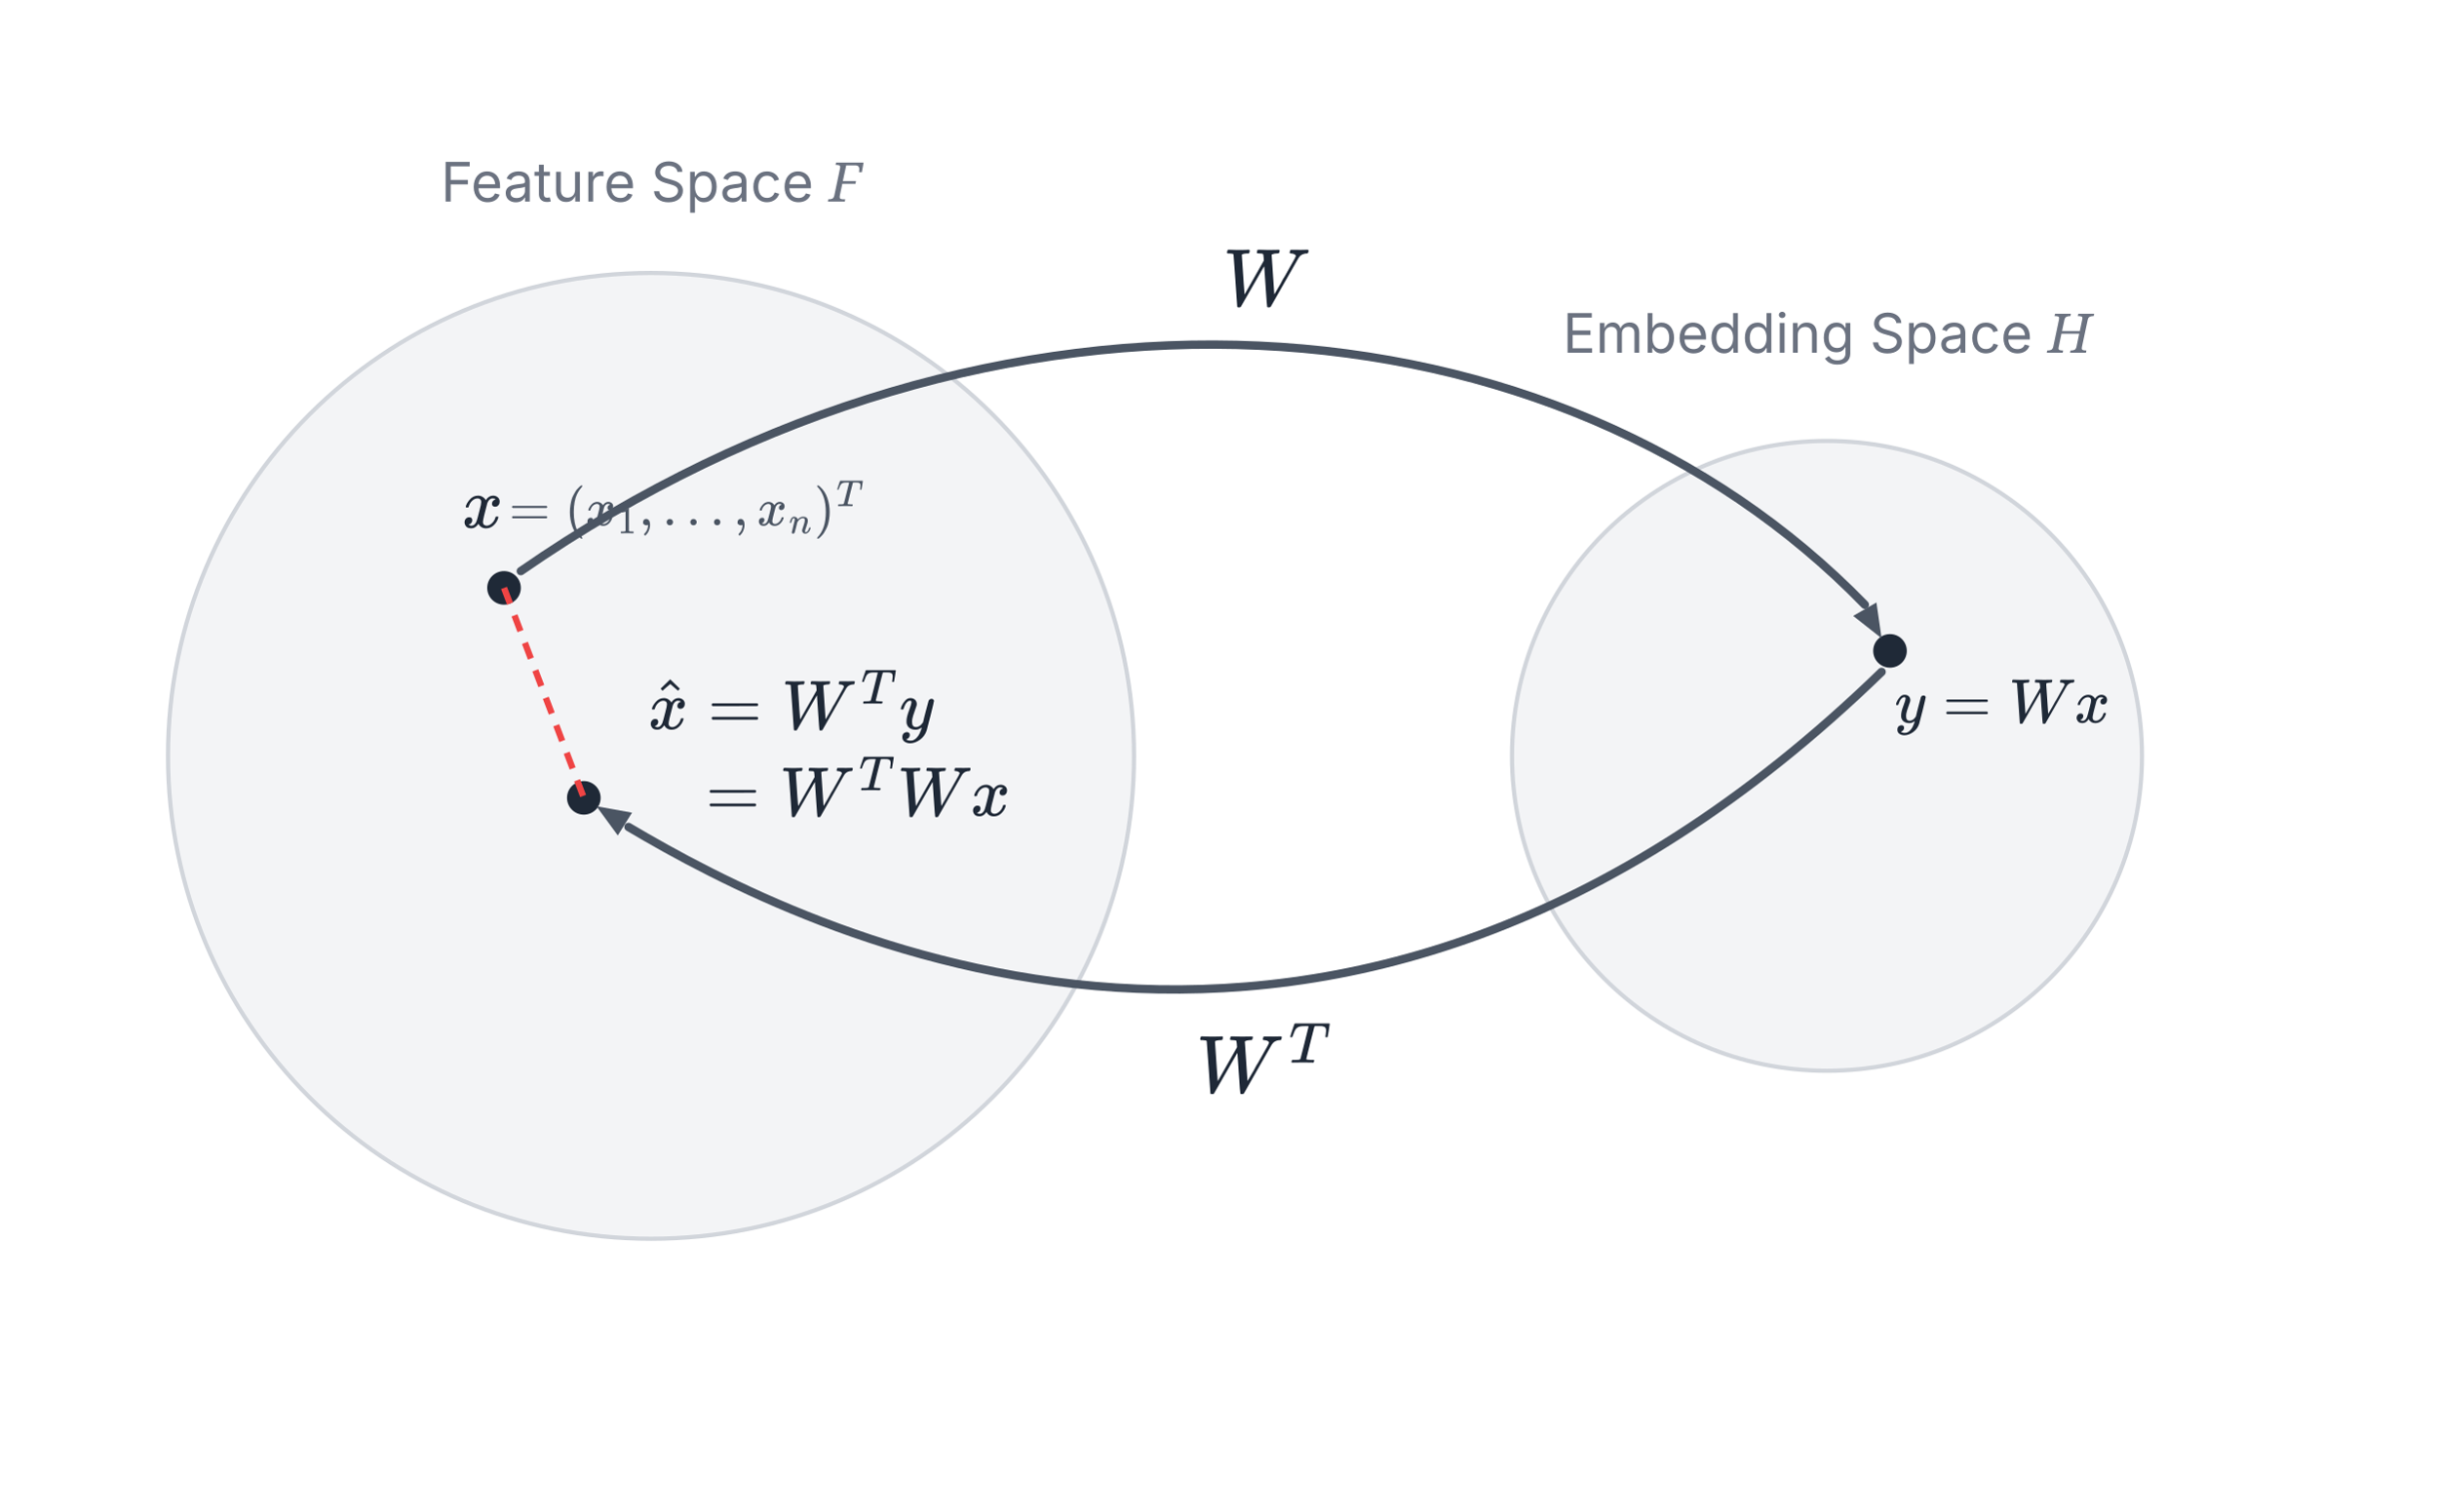
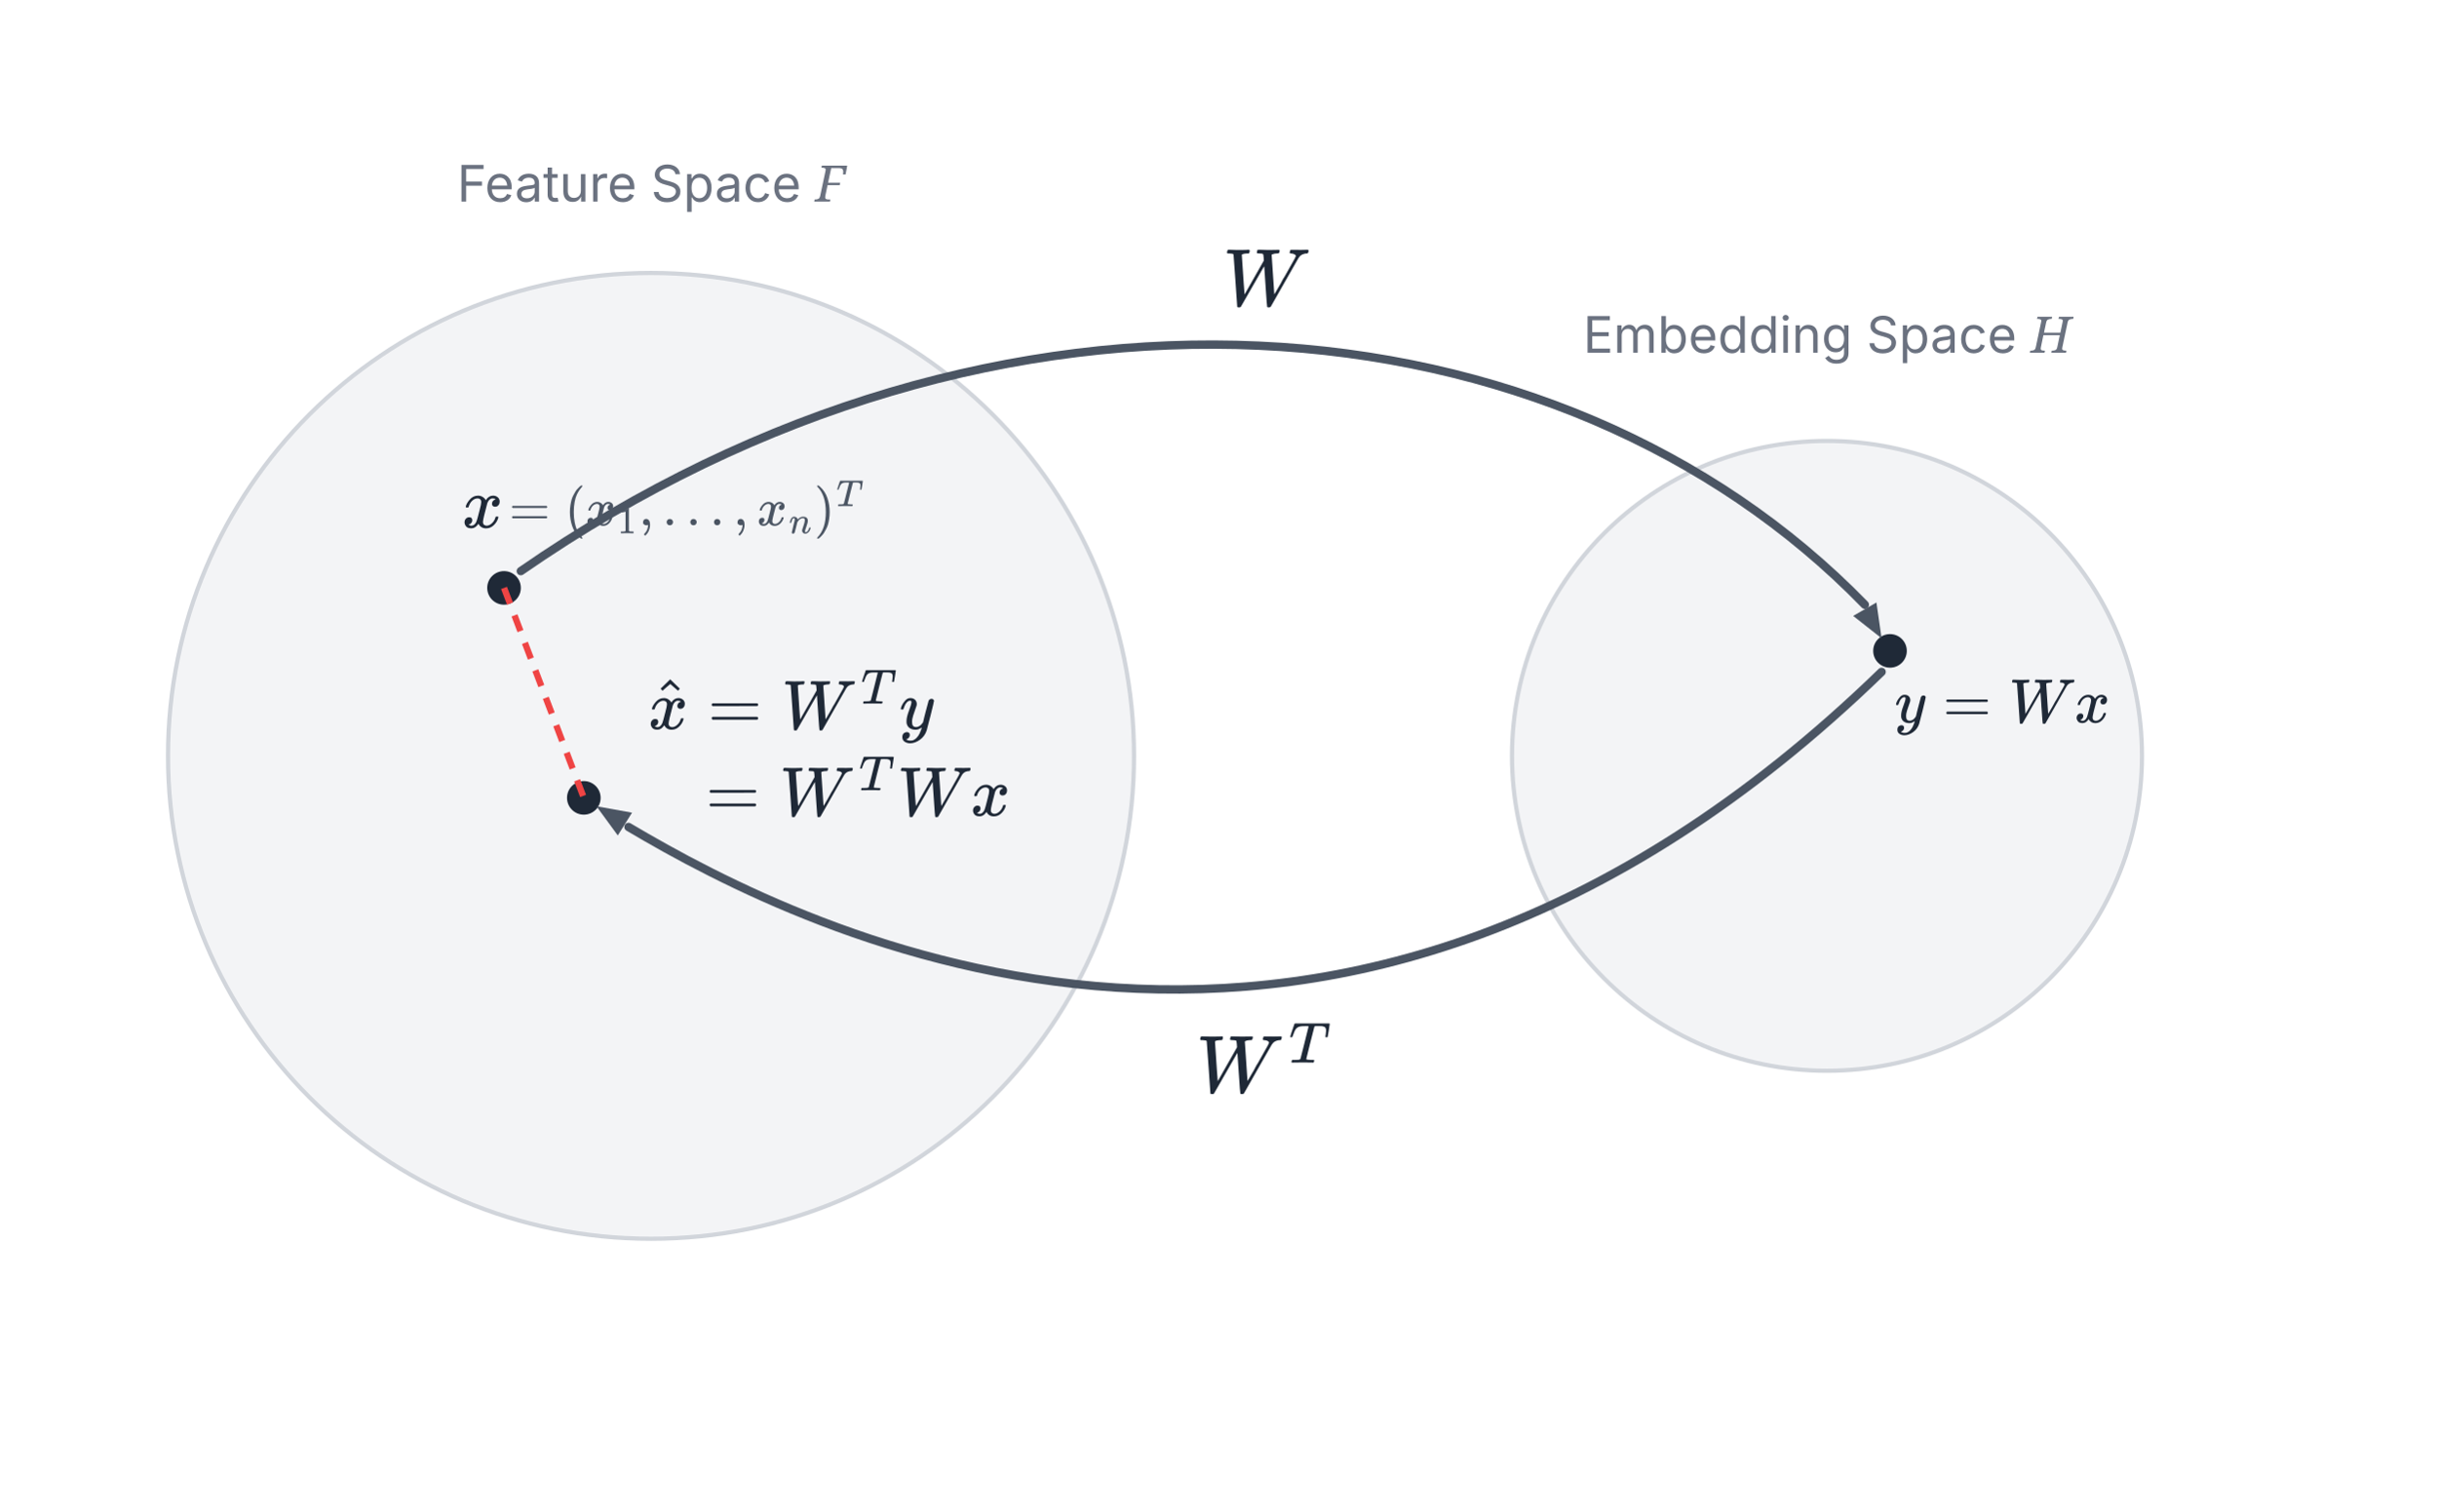
<svg xmlns="http://www.w3.org/2000/svg" viewBox="0 0 580 360" width="580" height="360" version="1.1" id="svg56">
  <defs id="defs56" />
  <g id="g-feature-space">
    <circle id="circle-f" cx="155" cy="180" r="115" fill="#f3f4f6" stroke="#d1d5db" stroke-width="1" />
-     <text x="155" y="48" text-anchor="middle" font-size="13px" fill="#6b7280" font-family="system-ui, '-apple-system', sans-serif" id="text1">Feature Space <tspan font-style="italic" font-family="Georgia, serif" id="tspan1">F</tspan>
+     <text x="155" y="48" text-anchor="middle" font-size="1rem" fill="#6b7280" font-family="system-ui, '-apple-system', sans-serif" id="text1">Feature Space <tspan font-style="italic" font-family="Georgia, serif" id="tspan1">F</tspan>
    </text>
    <circle id="dot-x" cx="120" cy="140" r="4" fill="#1f2937" />
    <g transform="matrix(0.01719533,0,0,-0.01719533,109.995,125.6325)" color="#1f2937" fill="currentColor" stroke-width="0" id="g3">
      <g data-mml-node="math" id="g2">
        <g data-mml-node="mi" id="g1">
          <path data-c="1D465" d="m 52,289 q 7,42 54,97 47,55 116,56 35,0 64,-18 29,-18 43,-45 42,63 101,63 37,0 64,-22 27,-22 28,-59 0,-29 -14,-47 -14,-18 -27,-22 -13,-4 -23,-4 -19,0 -31,11 -12,11 -12,29 0,46 50,63 -11,13 -40,13 -13,0 -19,-2 -38,-16 -56,-66 -60,-221 -60,-258 0,-28 16,-40 16,-12 35,-12 37,0 73,33 36,33 49,81 3,10 6,11 3,1 16,2 h 4 q 15,0 15,-8 0,-1 -2,-11 Q 486,77 440,33 394,-11 333,-11 263,-11 227,52 186,-10 133,-10 h -6 q -49,0 -70,26 -21,26 -22,55 0,32 19,52 19,20 45,20 43,0 43,-42 Q 142,81 130,66 118,51 107,46 96,41 94,41 l -3,-1 q 0,-1 6,-4 6,-3 16,-7 10,-4 19,-3 36,0 62,45 9,16 23,68 14,52 28,108 14,56 16,66 5,27 5,39 0,28 -15,40 -15,12 -34,12 -40,0 -75,-32 -35,-32 -49,-82 -2,-9 -5,-10 -3,-1 -16,-2 H 58 q -6,6 -6,11 z" id="path1" />
        </g>
      </g>
    </g>
  </g>
  <g id="g-coord-exp" transform="translate(-3.855693,-2.029312)">
    <g transform="matrix(0.01260991,0,0,-0.01260991,36.17909,150.386)" color="#4b5563" fill="currentColor" stroke-width="0" id="g20">
      <g data-mml-node="math" id="g19">
        <g data-mml-node="mo" id="g4" transform="translate(7047.248,1844.829)">
          <path data-c="3D" d="m 56,347 q 0,13 14,20 h 637 q 15,-8 15,-20 0,-11 -14,-19 L 390,327 H 72 q -16,5 -16,20 z m 0,-194 q 0,15 16,20 h 636 q 14,-10 14,-20 0,-13 -15,-20 H 70 q -14,7 -14,20 z" id="path3" />
        </g>
        <g data-mml-node="mo" transform="translate(8103.048,1844.829)" id="g5">
          <path data-c="28" d="m 94,250 q 0,69 10,131 10,62 23,107 13,45 37,88 24,43 38,67 14,24 42,52 28,28 33,34 5,6 25,21 h 13 4 q 14,0 14,-9 0,-3 -17,-21 -17,-18 -41,-53 -24,-35 -49,-86 -25,-51 -42,-138 -17,-87 -17,-193 0,-106 17,-192 17,-86 41,-139 24,-53 49,-86 25,-33 42,-53 17,-20 17,-21 0,-9 -15,-9 h -3 -13 l -28,24 Q 180,-141 137,-14 94,113 94,250 Z" id="path4" />
        </g>
        <g data-mml-node="msub" transform="translate(8492.048,1844.829)" id="g8">
          <g data-mml-node="mi" id="g6">
            <path data-c="1D465" d="m 52,289 q 7,42 54,97 47,55 116,56 35,0 64,-18 29,-18 43,-45 42,63 101,63 37,0 64,-22 27,-22 28,-59 0,-29 -14,-47 -14,-18 -27,-22 -13,-4 -23,-4 -19,0 -31,11 -12,11 -12,29 0,46 50,63 -11,13 -40,13 -13,0 -19,-2 -38,-16 -56,-66 -60,-221 -60,-258 0,-28 16,-40 16,-12 35,-12 37,0 73,33 36,33 49,81 3,10 6,11 3,1 16,2 h 4 q 15,0 15,-8 0,-1 -2,-11 Q 486,77 440,33 394,-11 333,-11 263,-11 227,52 186,-10 133,-10 h -6 q -49,0 -70,26 -21,26 -22,55 0,32 19,52 19,20 45,20 43,0 43,-42 Q 142,81 130,66 118,51 107,46 96,41 94,41 l -3,-1 q 0,-1 6,-4 6,-3 16,-7 10,-4 19,-3 36,0 62,45 9,16 23,68 14,52 28,108 14,56 16,66 5,27 5,39 0,28 -15,40 -15,12 -34,12 -40,0 -75,-32 -35,-32 -49,-82 -2,-9 -5,-10 -3,-1 -16,-2 H 58 q -6,6 -6,11 z" id="path5" />
          </g>
          <g data-mml-node="mn" transform="matrix(0.707,0,0,0.707,605,-150)" id="g7">
            <path data-c="31" d="m 213,578 -13,-5 q -14,-5 -40,-10 -26,-5 -58,-7 H 83 v 46 h 19 q 47,2 87,15 40,13 56,24 16,11 28,22 2,3 12,3 9,0 17,-6 V 361 l 1,-300 q 7,-7 12,-9 5,-2 24,-4 19,-2 62,-2 h 26 V 0 H 416 Q 395,3 257,3 121,3 100,0 H 88 v 46 h 26 q 22,0 38,0 16,0 25,1 9,1 16,3 7,2 8,2 1,0 6,5 5,5 6,4 z" id="path6" />
          </g>
        </g>
        <g data-mml-node="mo" transform="translate(9500.548,1844.829)" id="g9">
          <path data-c="2C" d="m 78,35 q 0,0 0,25 0,25 16,43 16,18 43,18 28,0 50,-25 22,-25 23,-88 0,-35 -9,-68 -9,-33 -21,-57 -12,-24 -26,-41 -14,-17 -24,-27 -10,-10 -13,-9 -4,0 -13,9 -9,9 -9,13 0,4 11,16 11,12 25,30 14,18 26,50 12,32 16,73 V 9 L 172,8 Q 170,7 167,6 164,5 161,3 158,1 152,1 146,1 140,0 113,0 96,17 Z" id="path8" />
        </g>
        <g data-mml-node="mo" transform="translate(9945.248,1844.829)" id="g10">
          <path data-c="2026" d="m 78,60 q 0,24 17,42 17,18 43,18 24,0 42,-16 Q 198,88 199,61 199,36 182,18 165,0 139,0 113,0 96,17 79,34 78,60 Z m 447,0 q 0,24 17,42 17,18 43,18 24,0 42,-16 Q 645,88 646,61 646,36 629,18 612,0 586,0 560,0 543,17 526,34 525,60 Z m 447,0 q 0,24 17,42 17,18 43,18 24,0 42,-16 18,-16 19,-43 0,-25 -17,-43 -17,-18 -43,-18 -26,0 -43,17 -17,17 -18,43 z" id="path9" />
        </g>
        <g data-mml-node="mo" transform="translate(11283.948,1844.829)" id="g11">
          <path data-c="2C" d="m 78,35 q 0,0 0,25 0,25 16,43 16,18 43,18 28,0 50,-25 22,-25 23,-88 0,-35 -9,-68 -9,-33 -21,-57 -12,-24 -26,-41 -14,-17 -24,-27 -10,-10 -13,-9 -4,0 -13,9 -9,9 -9,13 0,4 11,16 11,12 25,30 14,18 26,50 12,32 16,73 V 9 L 172,8 Q 170,7 167,6 164,5 161,3 158,1 152,1 146,1 140,0 113,0 96,17 Z" id="path10" />
        </g>
        <g data-mml-node="msub" transform="translate(11728.548,1844.829)" id="g14">
          <g data-mml-node="mi" id="g12">
            <path data-c="1D465" d="m 52,289 q 7,42 54,97 47,55 116,56 35,0 64,-18 29,-18 43,-45 42,63 101,63 37,0 64,-22 27,-22 28,-59 0,-29 -14,-47 -14,-18 -27,-22 -13,-4 -23,-4 -19,0 -31,11 -12,11 -12,29 0,46 50,63 -11,13 -40,13 -13,0 -19,-2 -38,-16 -56,-66 -60,-221 -60,-258 0,-28 16,-40 16,-12 35,-12 37,0 73,33 36,33 49,81 3,10 6,11 3,1 16,2 h 4 q 15,0 15,-8 0,-1 -2,-11 Q 486,77 440,33 394,-11 333,-11 263,-11 227,52 186,-10 133,-10 h -6 q -49,0 -70,26 -21,26 -22,55 0,32 19,52 19,20 45,20 43,0 43,-42 Q 142,81 130,66 118,51 107,46 96,41 94,41 l -3,-1 q 0,-1 6,-4 6,-3 16,-7 10,-4 19,-3 36,0 62,45 9,16 23,68 14,52 28,108 14,56 16,66 5,27 5,39 0,28 -15,40 -15,12 -34,12 -40,0 -75,-32 -35,-32 -49,-82 -2,-9 -5,-10 -3,-1 -16,-2 H 58 q -6,6 -6,11 z" id="path11" />
          </g>
          <g data-mml-node="mi" transform="matrix(0.707,0,0,0.707,605,-150)" id="g13">
            <path data-c="1D45B" d="m 21,287 q 1,6 3,16 2,10 12,38 10,28 20,47 10,19 33,37 23,18 46,17 36,0 60,-18 24,-18 30,-34 6,-16 6,-21 0,-2 1,-2 l 11,11 q 61,64 139,64 54,0 87,-27 33,-27 34,-79 1,-52 -38,-157 -39,-105 -38,-127 0,-26 17,-26 6,0 9,1 29,5 52,38 23,33 35,80 2,8 20,8 20,0 20,-8 0,-1 -4,-15 -8,-29 -22,-57 -14,-28 -46,-56 -32,-28 -69,-27 -47,0 -68,27 -21,27 -21,56 0,19 36,120 36,101 37,152 0,59 -44,59 h -5 Q 288,404 229,303 L 222,291 189,157 Q 156,26 151,16 138,-11 108,-11 95,-11 87,-5 79,1 76,7 q -3,6 -2,10 0,13 38,163 38,150 40,163 1,5 1,23 0,39 -24,39 -38,0 -63,-100 -6,-20 -6,-21 -2,-6 -19,-6 H 27 q -6,6 -6,9 z" id="path12" />
          </g>
        </g>
        <g data-mml-node="msup" transform="translate(12807.848,1844.829)" id="g18">
          <g data-mml-node="mo" id="g15">
            <path data-c="29" d="m 60,749 4,1 q 5,0 10,0 h 12 l 28,-24 q 94,-85 137,-212 43,-127 43,-264 0,-68 -10,-131 -10,-63 -23,-107 -13,-44 -37,-88 -24,-44 -38,-67 -14,-23 -41,-51 -27,-28 -32,-33 -5,-5 -23,-19 -3,-3 -4,-4 H 74 q -8,0 -11,0 -3,0 -5,3 -2,3 -3,9 1,1 11,13 155,161 155,475 0,314 -155,475 -10,12 -11,13 0,8 5,11 z" id="path14" />
          </g>
          <g data-mml-node="TeXAtom" transform="matrix(0.707,0,0,0.707,422,363)" data-mjx-texclass="ORD" id="g17">
            <g data-mml-node="mi" id="g16">
              <path data-c="1D447" d="m 40,437 q -19,0 -19,8 0,5 16,56 16,51 34,101 l 17,49 q 5,18 13,26 h 468 90 q 32,0 38,-1 6,-1 7,-9 0,-6 -17,-114 -17,-108 -19,-109 0,-7 -19,-7 -9,0 -12,0 -3,0 -6,5 l -2,3 q 0,6 6,45 6,39 6,61 0,35 -13,53 -13,18 -55,25 -5,1 -58,2 -46,0 -58,-1 -12,-1 -18,-8 -1,-1 -71,-279 -70,-278 -70,-283 0,-12 88,-14 32,0 41,-1 9,-1 9,-9 0,-5 -3,-14 -4,-18 -9,-21 l -2,-1 q -3,0 -7,0 -5,0 -52,1 Q 316,2 228,2 99,2 64,0 H 49 q -6,6 -6,9 0,3 2,18 4,13 10,19 h 28 11 q 80,0 95,9 1,1 2,1 5,3 10,20 5,17 40,157 17,68 28,111 70,275 70,281 0,5 -29,5 h -31 q -67,0 -88,-6 Q 146,614 121,583 96,552 67,467 60,445 57,441 54,437 43,437 Z" id="path15" />
            </g>
          </g>
        </g>
      </g>
    </g>
  </g>
  <g id="g-both-spaces">
    <circle id="circle-h" cx="435" cy="180" r="75" fill="#f3f4f6" stroke="#d1d5db" stroke-width="1" />
-     <text x="435" y="84" text-anchor="middle" font-size="13px" fill="#6b7280" font-family="system-ui, '-apple-system', sans-serif" id="text20">Embedding Space <tspan font-style="italic" font-family="Georgia, serif" id="tspan20">H</tspan>
+     <text x="435" y="84" text-anchor="middle" font-size="1rem" fill="#6b7280" font-family="system-ui, '-apple-system', sans-serif" id="text20">Embedding Space <tspan font-style="italic" font-family="Georgia, serif" id="tspan20">H</tspan>
    </text>
  </g>
  <g id="g-encoding">
    <circle id="dot-y" cx="450" cy="155" r="4" fill="#1f2937" />
    <g transform="matrix(0.01490262,0,0,-0.01490262,451.115,172.0392)" color="#1f2937" fill="currentColor" stroke-width="0" id="g26">
      <g data-mml-node="math" id="g25">
        <g data-mml-node="mi" id="g21">
          <path data-c="1D466" d="m 21,287 q 0,14 15,48 15,34 48,71 33,37 74,36 41,0 66,-23 25,-23 26,-64 -2,-19 -3,-21 0,-3 -16,-46 -16,-43 -33,-97 -17,-54 -16,-86 0,-43 14,-60 14,-17 42,-18 23,0 43,11 20,11 31,23 11,12 27,33 0,1 5,20 5,19 14,59 9,40 19,74 38,150 42,157 13,27 43,27 13,0 21,-7 8,-7 11,-12 3,-5 2,-9 0,-13 -49,-210 -49,-197 -56,-216 -28,-83 -97,-132 -69,-49 -138,-50 -45,0 -79,22 -34,22 -34,66 0,22 7,37 7,15 19,22 12,7 20,10 8,3 17,3 44,0 44,-42 0,-20 -12,-35 -12,-15 -23,-20 -11,-5 -13,-5 l -3,-1 q 2,-5 19,-12 17,-7 34,-7 h 8 q 17,0 26,2 33,9 61,38 28,29 43,62 15,33 23,56 8,23 8,30 l -6,-4 q -6,-4 -19,-11 -13,-7 -26,-12 -20,-5 -39,-5 -46,0 -81,22 -35,22 -46,71 -1,7 -1,31 0,57 35,149 35,92 35,117 0,1 0,2 0,9 0,12 0,3 -4,7 -4,4 -11,4 h -4 Q 131,404 112,385 93,366 82,344 71,322 65,302 59,282 57,280 55,278 41,278 H 27 q -6,6 -6,9 z" id="path20" />
        </g>
        <g data-mml-node="mo" transform="translate(767.8)" id="g22">
          <path data-c="3D" d="m 56,347 q 0,13 14,20 h 637 q 15,-8 15,-20 0,-11 -14,-19 L 390,327 H 72 q -16,5 -16,20 z m 0,-194 q 0,15 16,20 h 636 q 14,-10 14,-20 0,-13 -15,-20 H 70 q -14,7 -14,20 z" id="path21" />
        </g>
        <g data-mml-node="mi" transform="translate(1823.6)" id="g23">
          <path data-c="1D44A" d="m 436,683 q 14,0 50,-1 36,-1 67,-2 51,0 85,1 34,1 39,1 18,0 18,-8 0,-4 -3,-15 -5,-18 -9,-20 -4,-2 -22,-2 -25,-1 -40,-5 -15,-4 -21,-8 -6,-4 -3,-9 0,-12 16,-238 16,-226 16,-239 l 2,3 q 2,3 6,10 4,7 12,19 8,12 17,30 9,18 24,41 15,23 30,54 15,31 39,67 104,184 118,210 14,26 15,32 0,15 -19,24 -19,9 -42,9 -14,0 -14,10 0,3 2,13 4,16 6,19 2,3 14,3 3,0 17,0 14,0 39,0 25,0 54,-1 66,0 85,2 14,0 14,-11 0,-6 -3,-17 -3,-11 -7,-15 -4,-4 -10,-3 -22,0 -40,-6 -18,-6 -30,-14 -12,-8 -19,-17 -7,-9 -12,-16 L 923,578 754,282 Q 586,-14 585,-15 q -6,-7 -24,-7 -15,0 -19,5 -3,3 -19,246 -16,243 -17,251 L 494,462 Q 472,425 366,239 222,-13 220,-15 q -2,-2 -5,-4 -5,-3 -18,-3 -19,0 -21,7 0,3 -22,319 -22,316 -23,318 -2,9 -10,11 -8,2 -39,4 H 58 q -7,7 -7,11 1,23 13,35 h 12 q 42,-3 100,-3 125,0 137,3 h 10 q 6,-6 6,-9 0,-3 -2,-18 -5,-15 -9,-19 h -21 q -61,-3 -65,-17 30,-460 34,-484 l 235,414 -2,37 q -3,42 -10,45 -6,4 -42,5 -19,0 -25,2 -6,2 -6,9 0,2 2,12 1,4 2,9 1,5 1,7 0,2 3,4 3,2 4,2 1,0 8,1 z" id="path22" />
        </g>
        <g data-mml-node="mi" transform="translate(2871.6)" id="g24">
          <path data-c="1D465" d="m 52,289 q 7,42 54,97 47,55 116,56 35,0 64,-18 29,-18 43,-45 42,63 101,63 37,0 64,-22 27,-22 28,-59 0,-29 -14,-47 -14,-18 -27,-22 -13,-4 -23,-4 -19,0 -31,11 -12,11 -12,29 0,46 50,63 -11,13 -40,13 -13,0 -19,-2 -38,-16 -56,-66 -60,-221 -60,-258 0,-28 16,-40 16,-12 35,-12 37,0 73,33 36,33 49,81 3,10 6,11 3,1 16,2 h 4 q 15,0 15,-8 0,-1 -2,-11 Q 486,77 440,33 394,-11 333,-11 263,-11 227,52 186,-10 133,-10 h -6 q -49,0 -70,26 -21,26 -22,55 0,32 19,52 19,20 45,20 43,0 43,-42 Q 142,81 130,66 118,51 107,46 96,41 94,41 l -3,-1 q 0,-1 6,-4 6,-3 16,-7 10,-4 19,-3 36,0 62,45 9,16 23,68 14,52 28,108 14,56 16,66 5,27 5,39 0,28 -15,40 -15,12 -34,12 -40,0 -75,-32 -35,-32 -49,-82 -2,-9 -5,-10 -3,-1 -16,-2 H 58 q -6,6 -6,11 z" id="path23" />
        </g>
      </g>
    </g>
    <path id="arrow-w" d="M124,136 C238.211,56.772 371.582,69.394 444,144" fill="none" stroke="#4b5563" stroke-width="2" stroke-linecap="round" />
    <polygon id="arrowhead-w" points="0,0 -8,-3.2 -8,3.2" fill="#4b5563" transform="translate(448,152) rotate(60)" />
    <g transform="matrix(0.01948804,0,0,-0.01948804,291.1449,75.00485)" color="#1f2937" fill="currentColor" stroke-width="0" id="g29">
      <g data-mml-node="math" id="g28" transform="translate(0,114.5443)">
        <g data-mml-node="mi" id="g27">
          <path data-c="1D44A" d="m 436,683 q 14,0 50,-1 36,-1 67,-2 51,0 85,1 34,1 39,1 18,0 18,-8 0,-4 -3,-15 -5,-18 -9,-20 -4,-2 -22,-2 -25,-1 -40,-5 -15,-4 -21,-8 -6,-4 -3,-9 0,-12 16,-238 16,-226 16,-239 l 2,3 q 2,3 6,10 4,7 12,19 8,12 17,30 9,18 24,41 15,23 30,54 15,31 39,67 104,184 118,210 14,26 15,32 0,15 -19,24 -19,9 -42,9 -14,0 -14,10 0,3 2,13 4,16 6,19 2,3 14,3 3,0 17,0 14,0 39,0 25,0 54,-1 66,0 85,2 14,0 14,-11 0,-6 -3,-17 -3,-11 -7,-15 -4,-4 -10,-3 -22,0 -40,-6 -18,-6 -30,-14 -12,-8 -19,-17 -7,-9 -12,-16 L 923,578 754,282 Q 586,-14 585,-15 q -6,-7 -24,-7 -15,0 -19,5 -3,3 -19,246 -16,243 -17,251 L 494,462 Q 472,425 366,239 222,-13 220,-15 q -2,-2 -5,-4 -5,-3 -18,-3 -19,0 -21,7 0,3 -22,319 -22,316 -23,318 -2,9 -10,11 -8,2 -39,4 H 58 q -7,7 -7,11 1,23 13,35 h 12 q 42,-3 100,-3 125,0 137,3 h 10 q 6,-6 6,-9 0,-3 -2,-18 -5,-15 -9,-19 h -21 q -61,-3 -65,-17 30,-460 34,-484 l 235,414 -2,37 q -3,42 -10,45 -6,4 -42,5 -19,0 -25,2 -6,2 -6,9 0,2 2,12 1,4 2,9 1,5 1,7 0,2 3,4 3,2 4,2 1,0 8,1 z" id="path26" />
        </g>
      </g>
    </g>
  </g>
  <g id="g-decoding">
    <circle id="dot-xhat" cx="139" cy="190" r="4" fill="#1f2937" />
    <path id="arrow-wt" d="M448,160 C317.795,286.319 191.695,221.883 149.641,196.934" fill="none" stroke="#4b5563" stroke-width="2" stroke-linecap="round" />
    <polygon id="arrowhead-wt" points="0,0 -8,-3.2 -8,3.2" fill="#4b5563" transform="translate(142,192) rotate(212)" />
    <g transform="matrix(0.01948804,0,0,-0.01948804,284.7597,260.1189)" color="#1f2937" fill="currentColor" stroke-width="0" id="g35">
      <g data-mml-node="math" id="g34">
        <g data-mml-node="msup" id="g33">
          <g data-mml-node="mi" id="g30">
            <path data-c="1D44A" d="m 436,683 q 14,0 50,-1 36,-1 67,-2 51,0 85,1 34,1 39,1 18,0 18,-8 0,-4 -3,-15 -5,-18 -9,-20 -4,-2 -22,-2 -25,-1 -40,-5 -15,-4 -21,-8 -6,-4 -3,-9 0,-12 16,-238 16,-226 16,-239 l 2,3 q 2,3 6,10 4,7 12,19 8,12 17,30 9,18 24,41 15,23 30,54 15,31 39,67 104,184 118,210 14,26 15,32 0,15 -19,24 -19,9 -42,9 -14,0 -14,10 0,3 2,13 4,16 6,19 2,3 14,3 3,0 17,0 14,0 39,0 25,0 54,-1 66,0 85,2 14,0 14,-11 0,-6 -3,-17 -3,-11 -7,-15 -4,-4 -10,-3 -22,0 -40,-6 -18,-6 -30,-14 -12,-8 -19,-17 -7,-9 -12,-16 L 923,578 754,282 Q 586,-14 585,-15 q -6,-7 -24,-7 -15,0 -19,5 -3,3 -19,246 -16,243 -17,251 L 494,462 Q 472,425 366,239 222,-13 220,-15 q -2,-2 -5,-4 -5,-3 -18,-3 -19,0 -21,7 0,3 -22,319 -22,316 -23,318 -2,9 -10,11 -8,2 -39,4 H 58 q -7,7 -7,11 1,23 13,35 h 12 q 42,-3 100,-3 125,0 137,3 h 10 q 6,-6 6,-9 0,-3 -2,-18 -5,-15 -9,-19 h -21 q -61,-3 -65,-17 30,-460 34,-484 l 235,414 -2,37 q -3,42 -10,45 -6,4 -42,5 -19,0 -25,2 -6,2 -6,9 0,2 2,12 1,4 2,9 1,5 1,7 0,2 3,4 3,2 4,2 1,0 8,1 z" id="path29" />
          </g>
          <g data-mml-node="TeXAtom" transform="matrix(0.707,0,0,0.707,1136.2,363)" data-mjx-texclass="ORD" id="g32">
            <g data-mml-node="mi" id="g31">
              <path data-c="1D447" d="m 40,437 q -19,0 -19,8 0,5 16,56 16,51 34,101 l 17,49 q 5,18 13,26 h 468 90 q 32,0 38,-1 6,-1 7,-9 0,-6 -17,-114 -17,-108 -19,-109 0,-7 -19,-7 -9,0 -12,0 -3,0 -6,5 l -2,3 q 0,6 6,45 6,39 6,61 0,35 -13,53 -13,18 -55,25 -5,1 -58,2 -46,0 -58,-1 -12,-1 -18,-8 -1,-1 -71,-279 -70,-278 -70,-283 0,-12 88,-14 32,0 41,-1 9,-1 9,-9 0,-5 -3,-14 -4,-18 -9,-21 l -2,-1 q -3,0 -7,0 -5,0 -52,1 Q 316,2 228,2 99,2 64,0 H 49 q -6,6 -6,9 0,3 2,18 4,13 10,19 h 28 11 q 80,0 95,9 1,1 2,1 5,3 10,20 5,17 40,157 17,68 28,111 70,275 70,281 0,5 -29,5 h -31 q -67,0 -88,-6 Q 146,614 121,583 96,552 67,467 60,445 57,441 54,437 43,437 Z" id="path30" />
            </g>
          </g>
        </g>
      </g>
    </g>
    <g transform="matrix(0.0166486,0,0,-0.0166486,154.357,173.5932)" color="#1f2937" fill="currentColor" stroke-width="0" id="g47">
      <g data-mml-node="math" id="g46">
        <g data-mml-node="TeXAtom" data-mjx-texclass="ORD" id="g39">
          <g data-mml-node="mover" id="g38">
            <g data-mml-node="mi" id="g36">
              <path data-c="1D465" d="m 52,289 q 7,42 54,97 47,55 116,56 35,0 64,-18 29,-18 43,-45 42,63 101,63 37,0 64,-22 27,-22 28,-59 0,-29 -14,-47 -14,-18 -27,-22 -13,-4 -23,-4 -19,0 -31,11 -12,11 -12,29 0,46 50,63 -11,13 -40,13 -13,0 -19,-2 -38,-16 -56,-66 -60,-221 -60,-258 0,-28 16,-40 16,-12 35,-12 37,0 73,33 36,33 49,81 3,10 6,11 3,1 16,2 h 4 q 15,0 15,-8 0,-1 -2,-11 Q 486,77 440,33 394,-11 333,-11 263,-11 227,52 186,-10 133,-10 h -6 q -49,0 -70,26 -21,26 -22,55 0,32 19,52 19,20 45,20 43,0 43,-42 Q 142,81 130,66 118,51 107,46 96,41 94,41 l -3,-1 q 0,-1 6,-4 6,-3 16,-7 10,-4 19,-3 36,0 62,45 9,16 23,68 14,52 28,108 14,56 16,66 5,27 5,39 0,28 -15,40 -15,12 -34,12 -40,0 -75,-32 -35,-32 -49,-82 -2,-9 -5,-10 -3,-1 -16,-2 H 58 q -6,6 -6,11 z" id="path35" />
            </g>
            <g data-mml-node="mo" transform="translate(63.8,16)" id="g37">
              <path data-c="5E" d="m 112,560 137,134 8,-8 Q 387,562 387,560 l -26,-29 q -2,1 -58,50 l -53,46 -55,-47 q -13,-11 -26,-23 -13,-12 -21,-19 l -8,-6 q -2,-2 -15,14 z" id="path36" />
            </g>
          </g>
        </g>
        <g data-mml-node="mo" transform="translate(849.8)" id="g40">
          <path data-c="3D" d="m 56,347 q 0,13 14,20 h 637 q 15,-8 15,-20 0,-11 -14,-19 L 390,327 H 72 q -16,5 -16,20 z m 0,-194 q 0,15 16,20 h 636 q 14,-10 14,-20 0,-13 -15,-20 H 70 q -14,7 -14,20 z" id="path39" />
        </g>
        <g data-mml-node="msup" transform="translate(1905.6)" id="g44">
          <g data-mml-node="mi" id="g41">
            <path data-c="1D44A" d="m 436,683 q 14,0 50,-1 36,-1 67,-2 51,0 85,1 34,1 39,1 18,0 18,-8 0,-4 -3,-15 -5,-18 -9,-20 -4,-2 -22,-2 -25,-1 -40,-5 -15,-4 -21,-8 -6,-4 -3,-9 0,-12 16,-238 16,-226 16,-239 l 2,3 q 2,3 6,10 4,7 12,19 8,12 17,30 9,18 24,41 15,23 30,54 15,31 39,67 104,184 118,210 14,26 15,32 0,15 -19,24 -19,9 -42,9 -14,0 -14,10 0,3 2,13 4,16 6,19 2,3 14,3 3,0 17,0 14,0 39,0 25,0 54,-1 66,0 85,2 14,0 14,-11 0,-6 -3,-17 -3,-11 -7,-15 -4,-4 -10,-3 -22,0 -40,-6 -18,-6 -30,-14 -12,-8 -19,-17 -7,-9 -12,-16 L 923,578 754,282 Q 586,-14 585,-15 q -6,-7 -24,-7 -15,0 -19,5 -3,3 -19,246 -16,243 -17,251 L 494,462 Q 472,425 366,239 222,-13 220,-15 q -2,-2 -5,-4 -5,-3 -18,-3 -19,0 -21,7 0,3 -22,319 -22,316 -23,318 -2,9 -10,11 -8,2 -39,4 H 58 q -7,7 -7,11 1,23 13,35 h 12 q 42,-3 100,-3 125,0 137,3 h 10 q 6,-6 6,-9 0,-3 -2,-18 -5,-15 -9,-19 h -21 q -61,-3 -65,-17 30,-460 34,-484 l 235,414 -2,37 q -3,42 -10,45 -6,4 -42,5 -19,0 -25,2 -6,2 -6,9 0,2 2,12 1,4 2,9 1,5 1,7 0,2 3,4 3,2 4,2 1,0 8,1 z" id="path40" />
          </g>
          <g data-mml-node="TeXAtom" transform="matrix(0.707,0,0,0.707,1136.2,363)" data-mjx-texclass="ORD" id="g43">
            <g data-mml-node="mi" id="g42">
              <path data-c="1D447" d="m 40,437 q -19,0 -19,8 0,5 16,56 16,51 34,101 l 17,49 q 5,18 13,26 h 468 90 q 32,0 38,-1 6,-1 7,-9 0,-6 -17,-114 -17,-108 -19,-109 0,-7 -19,-7 -9,0 -12,0 -3,0 -6,5 l -2,3 q 0,6 6,45 6,39 6,61 0,35 -13,53 -13,18 -55,25 -5,1 -58,2 -46,0 -58,-1 -12,-1 -18,-8 -1,-1 -71,-279 -70,-278 -70,-283 0,-12 88,-14 32,0 41,-1 9,-1 9,-9 0,-5 -3,-14 -4,-18 -9,-21 l -2,-1 q -3,0 -7,0 -5,0 -52,1 Q 316,2 228,2 99,2 64,0 H 49 q -6,6 -6,9 0,3 2,18 4,13 10,19 h 28 11 q 80,0 95,9 1,1 2,1 5,3 10,20 5,17 40,157 17,68 28,111 70,275 70,281 0,5 -29,5 h -31 q -67,0 -88,-6 Q 146,614 121,583 96,552 67,467 60,445 57,441 54,437 43,437 Z" id="path41" />
            </g>
          </g>
        </g>
        <g data-mml-node="mi" transform="translate(3589.6)" id="g45">
          <path data-c="1D466" d="m 21,287 q 0,14 15,48 15,34 48,71 33,37 74,36 41,0 66,-23 25,-23 26,-64 -2,-19 -3,-21 0,-3 -16,-46 -16,-43 -33,-97 -17,-54 -16,-86 0,-43 14,-60 14,-17 42,-18 23,0 43,11 20,11 31,23 11,12 27,33 0,1 5,20 5,19 14,59 9,40 19,74 38,150 42,157 13,27 43,27 13,0 21,-7 8,-7 11,-12 3,-5 2,-9 0,-13 -49,-210 -49,-197 -56,-216 -28,-83 -97,-132 -69,-49 -138,-50 -45,0 -79,22 -34,22 -34,66 0,22 7,37 7,15 19,22 12,7 20,10 8,3 17,3 44,0 44,-42 0,-20 -12,-35 -12,-15 -23,-20 -11,-5 -13,-5 l -3,-1 q 2,-5 19,-12 17,-7 34,-7 h 8 q 17,0 26,2 33,9 61,38 28,29 43,62 15,33 23,56 8,23 8,30 l -6,-4 q -6,-4 -19,-11 -13,-7 -26,-12 -20,-5 -39,-5 -46,0 -81,22 -35,22 -46,71 -1,7 -1,31 0,57 35,149 35,92 35,117 0,1 0,2 0,9 0,12 0,3 -4,7 -4,4 -11,4 h -4 Q 131,404 112,385 93,366 82,344 71,322 65,302 59,282 57,280 55,278 41,278 H 27 q -6,6 -6,9 z" id="path44" />
        </g>
      </g>
    </g>
  </g>
  <g id="g-gram-matrix" transform="translate(6.290868,-5.073281)">
    <g transform="matrix(0.0166486,0,0,-0.0166486,161.7297,199.3042)" color="#1f2937" fill="currentColor" stroke-width="0" id="g56">
      <g data-mml-node="math" id="g55">
        <g data-mml-node="mo" id="g48">
          <path data-c="3D" d="m 56,347 q 0,13 14,20 h 637 q 15,-8 15,-20 0,-11 -14,-19 L 390,327 H 72 q -16,5 -16,20 z m 0,-194 q 0,15 16,20 h 636 q 14,-10 14,-20 0,-13 -15,-20 H 70 q -14,7 -14,20 z" id="path47" />
        </g>
        <g data-mml-node="msup" transform="translate(1055.8)" id="g52">
          <g data-mml-node="mi" id="g49">
            <path data-c="1D44A" d="m 436,683 q 14,0 50,-1 36,-1 67,-2 51,0 85,1 34,1 39,1 18,0 18,-8 0,-4 -3,-15 -5,-18 -9,-20 -4,-2 -22,-2 -25,-1 -40,-5 -15,-4 -21,-8 -6,-4 -3,-9 0,-12 16,-238 16,-226 16,-239 l 2,3 q 2,3 6,10 4,7 12,19 8,12 17,30 9,18 24,41 15,23 30,54 15,31 39,67 104,184 118,210 14,26 15,32 0,15 -19,24 -19,9 -42,9 -14,0 -14,10 0,3 2,13 4,16 6,19 2,3 14,3 3,0 17,0 14,0 39,0 25,0 54,-1 66,0 85,2 14,0 14,-11 0,-6 -3,-17 -3,-11 -7,-15 -4,-4 -10,-3 -22,0 -40,-6 -18,-6 -30,-14 -12,-8 -19,-17 -7,-9 -12,-16 L 923,578 754,282 Q 586,-14 585,-15 q -6,-7 -24,-7 -15,0 -19,5 -3,3 -19,246 -16,243 -17,251 L 494,462 Q 472,425 366,239 222,-13 220,-15 q -2,-2 -5,-4 -5,-3 -18,-3 -19,0 -21,7 0,3 -22,319 -22,316 -23,318 -2,9 -10,11 -8,2 -39,4 H 58 q -7,7 -7,11 1,23 13,35 h 12 q 42,-3 100,-3 125,0 137,3 h 10 q 6,-6 6,-9 0,-3 -2,-18 -5,-15 -9,-19 h -21 q -61,-3 -65,-17 30,-460 34,-484 l 235,414 -2,37 q -3,42 -10,45 -6,4 -42,5 -19,0 -25,2 -6,2 -6,9 0,2 2,12 1,4 2,9 1,5 1,7 0,2 3,4 3,2 4,2 1,0 8,1 z" id="path48" />
          </g>
          <g data-mml-node="TeXAtom" transform="matrix(0.707,0,0,0.707,1136.2,363)" data-mjx-texclass="ORD" id="g51">
            <g data-mml-node="mi" id="g50">
              <path data-c="1D447" d="m 40,437 q -19,0 -19,8 0,5 16,56 16,51 34,101 l 17,49 q 5,18 13,26 h 468 90 q 32,0 38,-1 6,-1 7,-9 0,-6 -17,-114 -17,-108 -19,-109 0,-7 -19,-7 -9,0 -12,0 -3,0 -6,5 l -2,3 q 0,6 6,45 6,39 6,61 0,35 -13,53 -13,18 -55,25 -5,1 -58,2 -46,0 -58,-1 -12,-1 -18,-8 -1,-1 -71,-279 -70,-278 -70,-283 0,-12 88,-14 32,0 41,-1 9,-1 9,-9 0,-5 -3,-14 -4,-18 -9,-21 l -2,-1 q -3,0 -7,0 -5,0 -52,1 Q 316,2 228,2 99,2 64,0 H 49 q -6,6 -6,9 0,3 2,18 4,13 10,19 h 28 11 q 80,0 95,9 1,1 2,1 5,3 10,20 5,17 40,157 17,68 28,111 70,275 70,281 0,5 -29,5 h -31 q -67,0 -88,-6 Q 146,614 121,583 96,552 67,467 60,445 57,441 54,437 43,437 Z" id="path49" />
            </g>
          </g>
        </g>
        <g data-mml-node="mi" transform="translate(2739.8)" id="g53">
          <path data-c="1D44A" d="m 436,683 q 14,0 50,-1 36,-1 67,-2 51,0 85,1 34,1 39,1 18,0 18,-8 0,-4 -3,-15 -5,-18 -9,-20 -4,-2 -22,-2 -25,-1 -40,-5 -15,-4 -21,-8 -6,-4 -3,-9 0,-12 16,-238 16,-226 16,-239 l 2,3 q 2,3 6,10 4,7 12,19 8,12 17,30 9,18 24,41 15,23 30,54 15,31 39,67 104,184 118,210 14,26 15,32 0,15 -19,24 -19,9 -42,9 -14,0 -14,10 0,3 2,13 4,16 6,19 2,3 14,3 3,0 17,0 14,0 39,0 25,0 54,-1 66,0 85,2 14,0 14,-11 0,-6 -3,-17 -3,-11 -7,-15 -4,-4 -10,-3 -22,0 -40,-6 -18,-6 -30,-14 -12,-8 -19,-17 -7,-9 -12,-16 L 923,578 754,282 Q 586,-14 585,-15 q -6,-7 -24,-7 -15,0 -19,5 -3,3 -19,246 -16,243 -17,251 L 494,462 Q 472,425 366,239 222,-13 220,-15 q -2,-2 -5,-4 -5,-3 -18,-3 -19,0 -21,7 0,3 -22,319 -22,316 -23,318 -2,9 -10,11 -8,2 -39,4 H 58 q -7,7 -7,11 1,23 13,35 h 12 q 42,-3 100,-3 125,0 137,3 h 10 q 6,-6 6,-9 0,-3 -2,-18 -5,-15 -9,-19 h -21 q -61,-3 -65,-17 30,-460 34,-484 l 235,414 -2,37 q -3,42 -10,45 -6,4 -42,5 -19,0 -25,2 -6,2 -6,9 0,2 2,12 1,4 2,9 1,5 1,7 0,2 3,4 3,2 4,2 1,0 8,1 z" id="path52" />
        </g>
        <g data-mml-node="mi" transform="translate(3787.8)" id="g54">
          <path data-c="1D465" d="m 52,289 q 7,42 54,97 47,55 116,56 35,0 64,-18 29,-18 43,-45 42,63 101,63 37,0 64,-22 27,-22 28,-59 0,-29 -14,-47 -14,-18 -27,-22 -13,-4 -23,-4 -19,0 -31,11 -12,11 -12,29 0,46 50,63 -11,13 -40,13 -13,0 -19,-2 -38,-16 -56,-66 -60,-221 -60,-258 0,-28 16,-40 16,-12 35,-12 37,0 73,33 36,33 49,81 3,10 6,11 3,1 16,2 h 4 q 15,0 15,-8 0,-1 -2,-11 Q 486,77 440,33 394,-11 333,-11 263,-11 227,52 186,-10 133,-10 h -6 q -49,0 -70,26 -21,26 -22,55 0,32 19,52 19,20 45,20 43,0 43,-42 Q 142,81 130,66 118,51 107,46 96,41 94,41 l -3,-1 q 0,-1 6,-4 6,-3 16,-7 10,-4 19,-3 36,0 62,45 9,16 23,68 14,52 28,108 14,56 16,66 5,27 5,39 0,28 -15,40 -15,12 -34,12 -40,0 -75,-32 -35,-32 -49,-82 -2,-9 -5,-10 -3,-1 -16,-2 H 58 q -6,6 -6,11 z" id="path53" />
        </g>
      </g>
    </g>
  </g>
  <g id="g-error-line">
    <line id="error-line" x1="120" y1="140" x2="139" y2="190" stroke="#ef4444" stroke-width="1.5" stroke-dasharray="4,3" />
  </g>
</svg>
